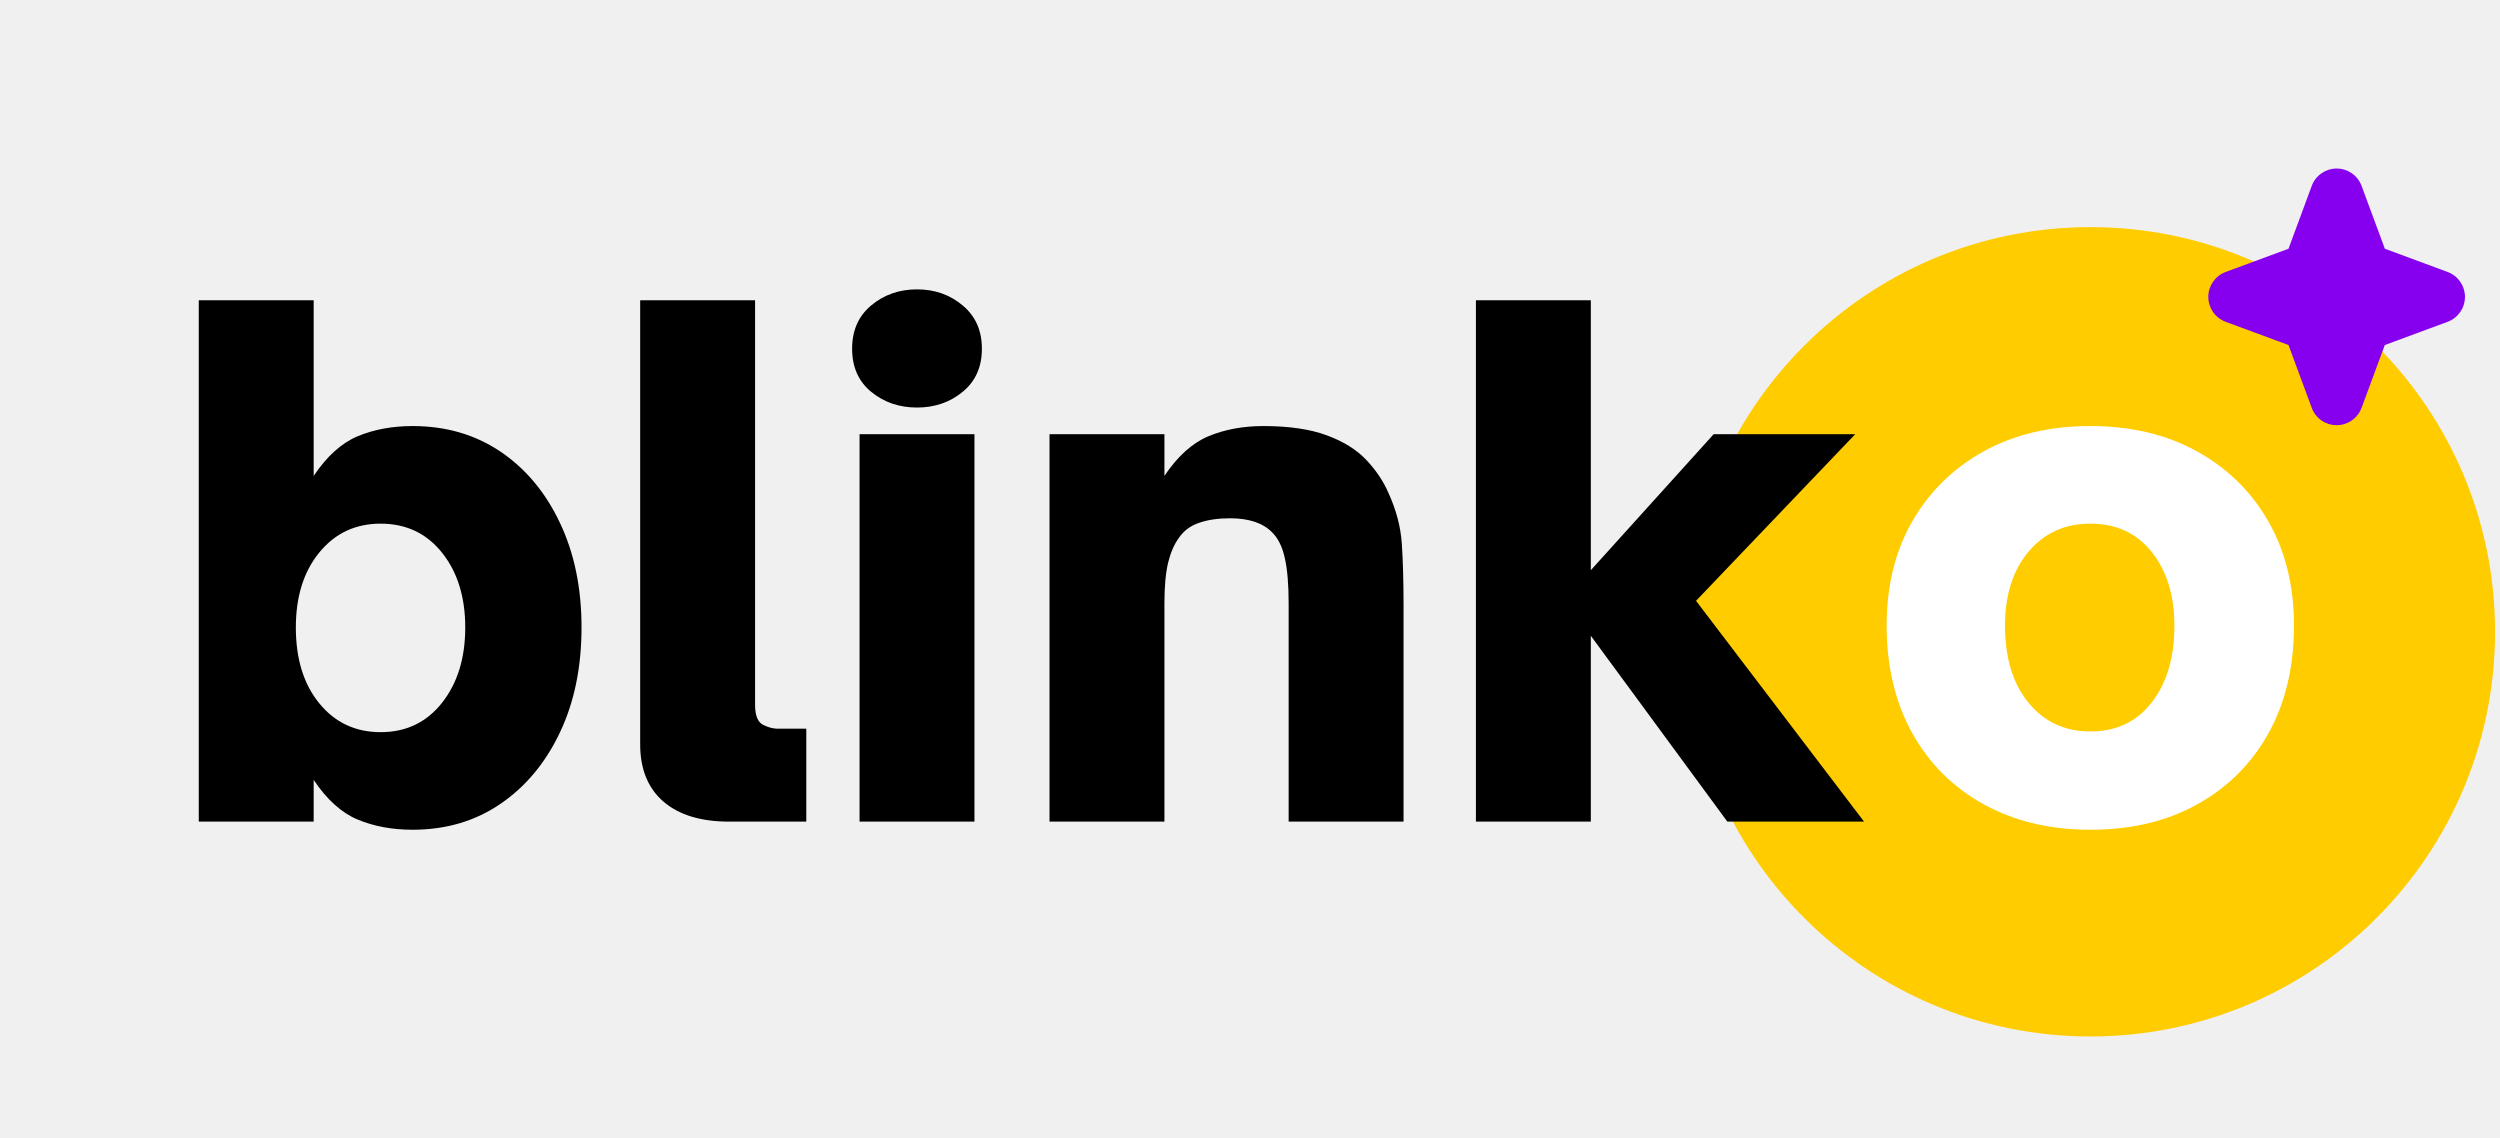
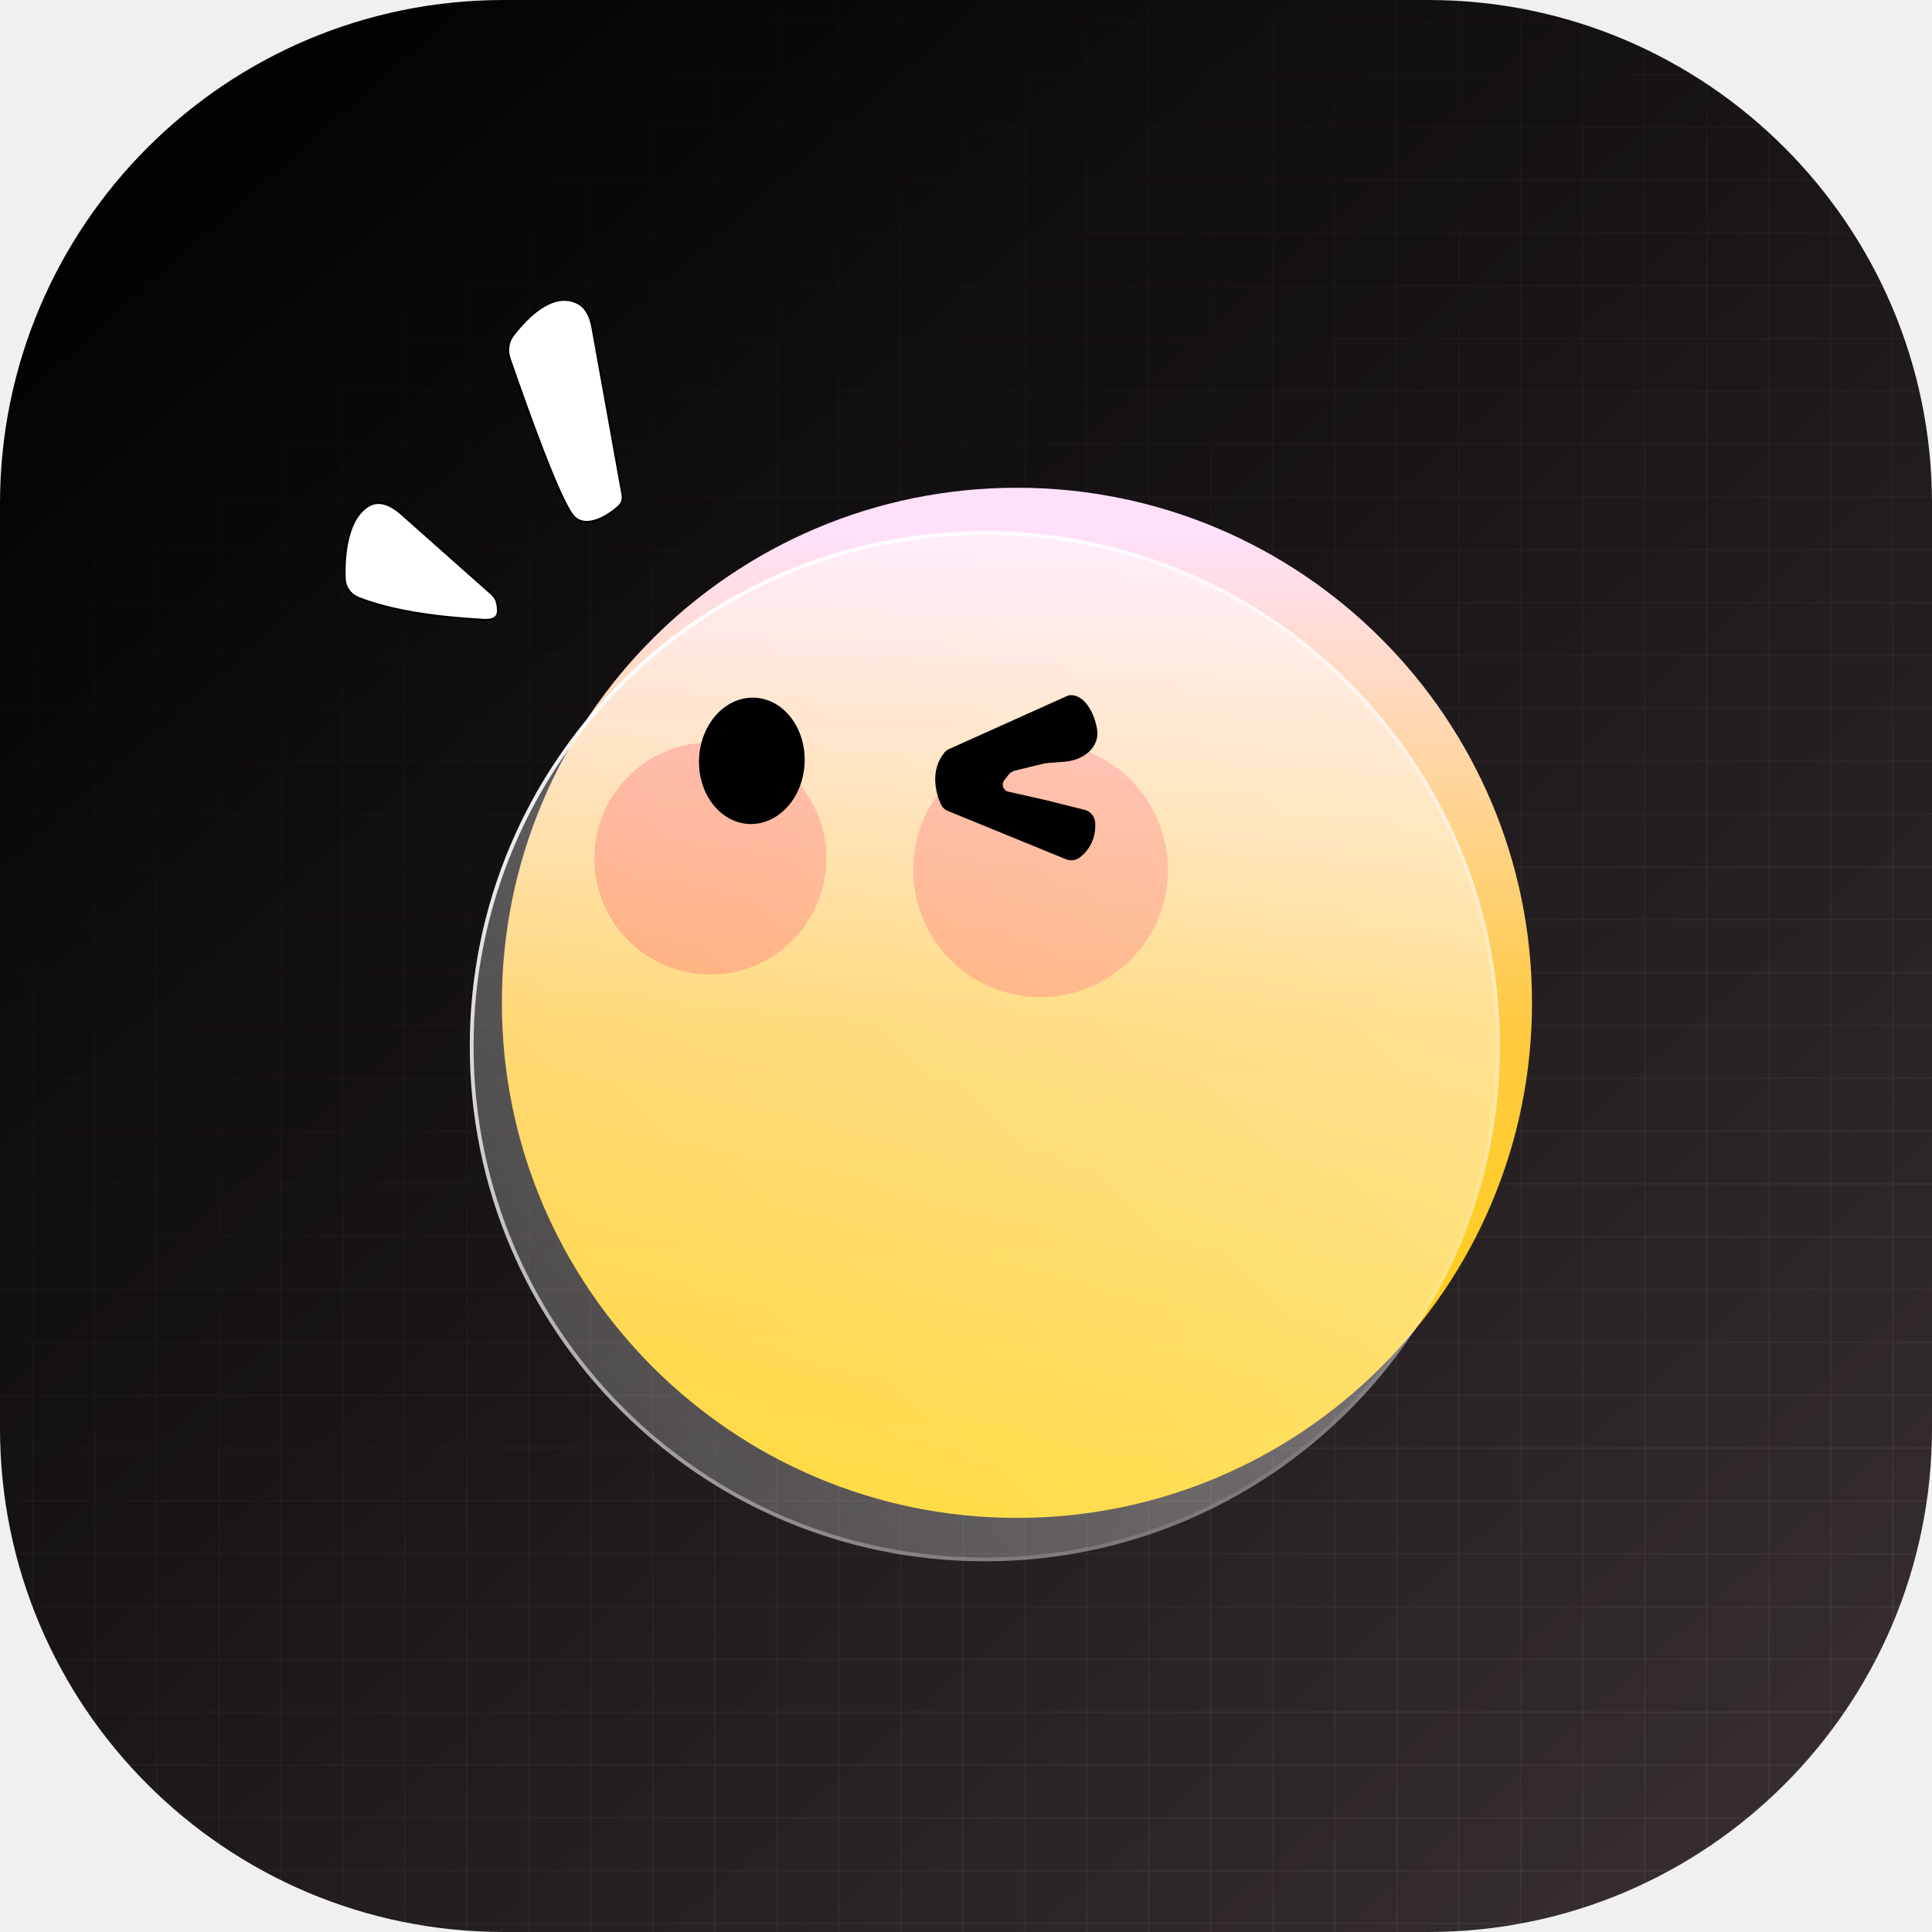
- <svg xmlns="http://www.w3.org/2000/svg" width="301" zoomAndPan="magnify" viewBox="0 0 225.75 102.75" height="137" preserveAspectRatio="xMidYMid meet" version="1.0">
+ <svg xmlns="http://www.w3.org/2000/svg" width="1024" height="1024" viewBox="0 0 1024 1024" fill="none">
+   <g clip-path="url(#clip0_1_3)">
+     <rect width="1024" height="1024" rx="267" fill="url(#paint0_linear_1_3)" />
+     <g style="mix-blend-mode:overlay">
+       <line x1="17.403" y1="-3069" x2="17.403" y2="3881" stroke="white" stroke-opacity="0.2" />
+       <line x1="50.262" y1="-3069" x2="50.262" y2="3881" stroke="white" stroke-opacity="0.2" />
+       <line x1="83.121" y1="-3069" x2="83.121" y2="3881" stroke="white" stroke-opacity="0.2" />
+       <line x1="115.98" y1="-3069" x2="115.98" y2="3881" stroke="white" stroke-opacity="0.2" />
+       <line x1="148.839" y1="-3069" x2="148.839" y2="3881" stroke="white" stroke-opacity="0.2" />
+       <line x1="181.698" y1="-3069" x2="181.698" y2="3881" stroke="white" stroke-opacity="0.2" />
+       <line x1="214.557" y1="-3069" x2="214.557" y2="3881" stroke="white" stroke-opacity="0.2" />
+       <line x1="247.417" y1="-3069" x2="247.417" y2="3881" stroke="white" stroke-opacity="0.2" />
+       <line x1="280.276" y1="-3069" x2="280.276" y2="3881" stroke="white" stroke-opacity="0.2" />
+       <line x1="313.135" y1="-3069" x2="313.135" y2="3881" stroke="white" stroke-opacity="0.2" />
+       <line x1="345.994" y1="-3069" x2="345.994" y2="3881" stroke="white" stroke-opacity="0.2" />
+       <line x1="378.853" y1="-3069" x2="378.853" y2="3881" stroke="white" stroke-opacity="0.2" />
+       <line x1="411.712" y1="-3069" x2="411.712" y2="3881" stroke="white" stroke-opacity="0.2" />
+       <line x1="444.571" y1="-3069" x2="444.571" y2="3881" stroke="white" stroke-opacity="0.2" />
+       <line x1="477.43" y1="-3069" x2="477.43" y2="3881" stroke="white" stroke-opacity="0.2" />
+       <line x1="510.289" y1="-3069" x2="510.289" y2="3881" stroke="white" stroke-opacity="0.2" />
+       <line x1="543.149" y1="-3069" x2="543.149" y2="3881" stroke="white" stroke-opacity="0.2" />
+       <line x1="576.008" y1="-3069" x2="576.008" y2="3881" stroke="white" stroke-opacity="0.2" />
+       <line x1="608.867" y1="-3069" x2="608.867" y2="3881" stroke="white" stroke-opacity="0.2" />
+       <line x1="641.726" y1="-3069" x2="641.726" y2="3881" stroke="white" stroke-opacity="0.2" />
+       <line x1="674.585" y1="-3069" x2="674.585" y2="3881" stroke="white" stroke-opacity="0.2" />
+       <line x1="707.444" y1="-3069" x2="707.444" y2="3881" stroke="white" stroke-opacity="0.2" />
+       <line x1="740.304" y1="-3069" x2="740.304" y2="3881" stroke="white" stroke-opacity="0.2" />
+       <line x1="773.163" y1="-3069" x2="773.163" y2="3881" stroke="white" stroke-opacity="0.2" />
+       <line x1="806.022" y1="-3069" x2="806.022" y2="3881" stroke="white" stroke-opacity="0.2" />
+       <line x1="838.881" y1="-3069" x2="838.881" y2="3881" stroke="white" stroke-opacity="0.2" />
+       <line x1="871.74" y1="-3069" x2="871.74" y2="3881" stroke="white" stroke-opacity="0.2" />
+       <line x1="904.599" y1="-3069" x2="904.599" y2="3881" stroke="white" stroke-opacity="0.2" />
+       <line x1="937.458" y1="-3069" x2="937.458" y2="3881" stroke="white" stroke-opacity="0.2" />
+       <line x1="970.317" y1="-3069" x2="970.317" y2="3881" stroke="white" stroke-opacity="0.2" />
+       <line x1="1003.18" y1="-3069" x2="1003.18" y2="3881" stroke="white" stroke-opacity="0.2" />
+       <line x1="1626.96" y1="11.5" x2="-15.995" y2="11.5" stroke="white" stroke-opacity="0.2" />
+       <line x1="1626.96" y1="39.5" x2="-15.995" y2="39.5" stroke="white" stroke-opacity="0.2" />
+       <line x1="1626.96" y1="67.5" x2="-15.995" y2="67.5" stroke="white" stroke-opacity="0.2" />
+       <line x1="1626.96" y1="95.5" x2="-15.995" y2="95.5" stroke="white" stroke-opacity="0.2" />
+       <line x1="1626.96" y1="123.5" x2="-15.995" y2="123.5" stroke="white" stroke-opacity="0.2" />
+       <line x1="1626.96" y1="151.5" x2="-15.994" y2="151.5" stroke="white" stroke-opacity="0.2" />
+       <line x1="1626.96" y1="179.5" x2="-15.994" y2="179.5" stroke="white" stroke-opacity="0.2" />
+       <line x1="1626.96" y1="207.5" x2="-15.994" y2="207.5" stroke="white" stroke-opacity="0.2" />
+       <line x1="1626.96" y1="235.5" x2="-15.994" y2="235.5" stroke="white" stroke-opacity="0.2" />
+       <line x1="1626.96" y1="263.5" x2="-15.994" y2="263.5" stroke="white" stroke-opacity="0.2" />
+       <line x1="1626.96" y1="291.5" x2="-15.994" y2="291.5" stroke="white" stroke-opacity="0.2" />
+       <line x1="1626.96" y1="319.5" x2="-15.994" y2="319.5" stroke="white" stroke-opacity="0.2" />
+       <line x1="1626.96" y1="347.5" x2="-15.994" y2="347.5" stroke="white" stroke-opacity="0.2" />
+       <line x1="1626.96" y1="375.5" x2="-15.994" y2="375.5" stroke="white" stroke-opacity="0.2" />
+       <line x1="1626.96" y1="403.5" x2="-15.994" y2="403.5" stroke="white" stroke-opacity="0.2" />
+       <line x1="1626.96" y1="431.5" x2="-15.993" y2="431.5" stroke="white" stroke-opacity="0.2" />
+       <line x1="1626.96" y1="459.5" x2="-15.993" y2="459.5" stroke="white" stroke-opacity="0.2" />
+       <line x1="1626.96" y1="487.5" x2="-15.993" y2="487.5" stroke="white" stroke-opacity="0.2" />
+       <line x1="1626.96" y1="515.5" x2="-15.993" y2="515.5" stroke="white" stroke-opacity="0.2" />
+       <line x1="1626.96" y1="543.5" x2="-15.993" y2="543.5" stroke="white" stroke-opacity="0.2" />
+       <line x1="1626.96" y1="571.5" x2="-15.993" y2="571.5" stroke="white" stroke-opacity="0.2" />
+       <line x1="1626.96" y1="599.5" x2="-15.993" y2="599.5" stroke="white" stroke-opacity="0.2" />
+       <line x1="1626.96" y1="627.5" x2="-15.993" y2="627.5" stroke="white" stroke-opacity="0.2" />
+       <line x1="1626.96" y1="655.5" x2="-15.993" y2="655.5" stroke="white" stroke-opacity="0.2" />
+       <line x1="1626.96" y1="683.5" x2="-15.993" y2="683.5" stroke="white" stroke-opacity="0.2" />
+       <line x1="1626.96" y1="711.5" x2="-15.993" y2="711.5" stroke="white" stroke-opacity="0.2" />
+       <line x1="1626.96" y1="739.5" x2="-15.993" y2="739.5" stroke="white" stroke-opacity="0.2" />
+       <line x1="1626.96" y1="767.5" x2="-15.993" y2="767.5" stroke="white" stroke-opacity="0.2" />
+       <line x1="1626.96" y1="795.5" x2="-15.993" y2="795.5" stroke="white" stroke-opacity="0.2" />
+       <line x1="1626.96" y1="823.5" x2="-15.993" y2="823.5" stroke="white" stroke-opacity="0.2" />
+       <line x1="1626.96" y1="851.5" x2="-15.993" y2="851.5" stroke="white" stroke-opacity="0.2" />
+       <line x1="1626.96" y1="879.5" x2="-15.992" y2="879.5" stroke="white" stroke-opacity="0.2" />
+       <line x1="1626.96" y1="907.5" x2="-15.992" y2="907.5" stroke="white" stroke-opacity="0.2" />
+       <line x1="1626.96" y1="935.5" x2="-15.992" y2="935.5" stroke="white" stroke-opacity="0.2" />
+       <line x1="1626.96" y1="963.5" x2="-15.992" y2="963.5" stroke="white" stroke-opacity="0.2" />
+       <line x1="1626.96" y1="991.5" x2="-15.992" y2="991.5" stroke="white" stroke-opacity="0.2" />
+       <line x1="1626.96" y1="1019.5" x2="-15.992" y2="1019.5" stroke="white" stroke-opacity="0.2" />
+     </g>
+     <circle cx="539" cy="531.521" r="273" fill="url(#paint1_linear_1_3)" />
+     <path d="M196.206 267.647C184.176 273.707 182.142 294.177 182.763 306.932C182.98 311.386 185.812 315.214 189.96 316.852C213.92 326.313 246.186 327.787 255.979 328.481C264.787 329.105 264.339 324.454 263.493 319.88C263.148 318.011 262.198 316.289 260.776 315.027L212.568 272.269C207.954 268.178 201.713 264.873 196.206 267.647Z" fill="white" stroke="black" />
+     <path d="M305.971 160.544C293.123 154.358 279.891 167.481 271.949 177.767C269.257 181.255 268.693 185.871 270.138 190.034C280.064 218.641 297.012 266.106 304.132 273.728C310.69 280.748 322.672 273.372 328.238 268.037C329.803 266.537 330.283 264.316 329.899 262.182L313.962 173.644C313.008 168.341 310.826 162.881 305.971 160.544Z" fill="white" stroke="black" />
+     <circle opacity="0.37" cx="376.5" cy="455.021" r="61.5" fill="#FF2E3C" />
+     <circle opacity="0.37" cx="551.5" cy="461.021" r="67.5" fill="#FF2E3C" />
+     <g filter="url(#filter0_b_1_3)">
+       <circle cx="522" cy="554.521" r="273" fill="url(#paint2_linear_1_3)" />
+       <circle cx="522" cy="554.521" r="272" stroke="url(#paint3_linear_1_3)" stroke-width="2" />
+     </g>
+     <path d="M565.623 369.415L503.25 397.459C502.424 397.83 501.667 398.35 501.085 399.043C493.406 408.186 496.293 420.291 499.412 426.57C500.06 427.874 501.224 428.817 502.572 429.368L565.143 454.945C567.52 455.916 570.237 455.509 572.224 453.883L572.665 453.523C577.307 449.724 580 444.042 580 438.043V436.486C580 433.274 577.814 430.475 574.698 429.695L554 424.521L534.351 420.1C534.117 420.047 533.888 419.976 533.667 419.885C531.04 418.812 530.148 415.536 531.87 413.28L533.997 410.491C534.969 409.216 536.35 408.314 537.907 407.936L553.448 404.155C553.815 404.066 554.189 404.007 554.566 403.978L564.28 403.23C573.822 402.496 582.598 395.872 580.955 386.444C579.297 376.925 573.954 368.77 567.458 368.937C566.82 368.953 566.205 369.154 565.623 369.415Z" fill="black" stroke="black" />
+     <ellipse cx="398.491" cy="403.257" rx="28" ry="33.5" transform="rotate(2.60014 398.491 403.257)" fill="black" />
+   </g>
  <defs>
-     <g />
-     <clipPath id="cee962606f">
-       <path d="M 152.219 20.508 L 225.305 20.508 L 225.305 93.594 L 152.219 93.594 Z M 152.219 20.508 " clip-rule="nonzero" />
-     </clipPath>
-     <clipPath id="5e32207b0d">
-       <path d="M 188.762 20.508 C 168.582 20.508 152.219 36.867 152.219 57.051 C 152.219 77.234 168.582 93.594 188.762 93.594 C 208.945 93.594 225.305 77.234 225.305 57.051 C 225.305 36.867 208.945 20.508 188.762 20.508 Z M 188.762 20.508 " clip-rule="nonzero" />
-     </clipPath>
-     <clipPath id="1202bea04d">
-       <path d="M 214 14.41 L 225.352 14.41 L 225.352 42.84 L 214 42.84 Z M 214 14.41 " clip-rule="nonzero" />
-     </clipPath>
-     <clipPath id="f0b1b02d8e">
-       <path d="M 199.348 15 L 225.352 15 L 225.352 42.84 L 199.348 42.84 Z M 199.348 15 " clip-rule="nonzero" />
+     <filter id="filter0_b_1_3" x="196.7" y="229.221" width="650.6" height="650.6" filterUnits="userSpaceOnUse" color-interpolation-filters="sRGB">
+       <feFlood flood-opacity="0" result="BackgroundImageFix" />
+       <feGaussianBlur in="BackgroundImageFix" stdDeviation="26.15" />
+       <feComposite in2="SourceAlpha" operator="in" result="effect1_backgroundBlur_1_3" />
+       <feBlend mode="normal" in="SourceGraphic" in2="effect1_backgroundBlur_1_3" result="shape" />
+     </filter>
+     <linearGradient id="paint0_linear_1_3" x1="69" y1="48.5" x2="908" y2="998" gradientUnits="userSpaceOnUse">
+       <stop />
+       <stop offset="1" stop-color="#20171B" stop-opacity="0.9" />
+     </linearGradient>
+     <linearGradient id="paint1_linear_1_3" x1="539.041" y1="826.505" x2="539.041" y2="283.356" gradientUnits="userSpaceOnUse">
+       <stop stop-color="#FFD000" />
+       <stop offset="0.52" stop-color="#FFCA40" />
+       <stop offset="1" stop-color="#FFE0F9" />
+     </linearGradient>
+     <linearGradient id="paint2_linear_1_3" x1="279.825" y1="796.696" x2="764.175" y2="312.346" gradientUnits="userSpaceOnUse">
+       <stop stop-color="white" stop-opacity="0.2" />
+       <stop offset="1" stop-color="white" stop-opacity="0.49" />
+     </linearGradient>
+     <linearGradient id="paint3_linear_1_3" x1="287.541" y1="324.463" x2="743.946" y2="812.465" gradientUnits="userSpaceOnUse">
+       <stop stop-color="white" />
+       <stop offset="1" stop-color="white" stop-opacity="0" />
+     </linearGradient>
+     <clipPath id="clip0_1_3">
+       <rect width="1024" height="1024" rx="267" fill="white" />
    </clipPath>
  </defs>
-   <g clip-path="url(#cee962606f)">
-     <g clip-path="url(#5e32207b0d)">
-       <path fill="#ffcc00" d="M 152.219 20.508 L 225.305 20.508 L 225.305 93.594 L 152.219 93.594 Z M 152.219 20.508 " fill-opacity="1" fill-rule="nonzero" />
-     </g>
-   </g>
-   <g fill="#000000" fill-opacity="1">
-     <g transform="translate(14.55875, 74.19188)">
-       <g>
-         <path d="M 22.703 0.734 C 20.859 0.734 19.203 0.426 17.734 -0.188 C 16.273 -0.801 14.953 -1.992 13.766 -3.766 L 13.766 0 L 3.391 0 L 3.391 -47.078 L 13.766 -47.078 L 13.766 -31.219 C 14.953 -32.988 16.273 -34.18 17.734 -34.797 C 19.203 -35.41 20.859 -35.719 22.703 -35.719 C 25.711 -35.719 28.359 -34.945 30.641 -33.406 C 32.922 -31.863 34.707 -29.723 36 -26.984 C 37.301 -24.254 37.953 -21.102 37.953 -17.531 C 37.953 -13.945 37.301 -10.785 36 -8.047 C 34.707 -5.316 32.922 -3.172 30.641 -1.609 C 28.359 -0.047 25.711 0.734 22.703 0.734 Z M 19.812 -8.078 C 22.113 -8.078 23.961 -8.961 25.359 -10.734 C 26.754 -12.504 27.453 -14.77 27.453 -17.531 C 27.453 -20.281 26.754 -22.531 25.359 -24.281 C 23.961 -26.031 22.113 -26.906 19.812 -26.906 C 17.539 -26.906 15.695 -26.039 14.281 -24.312 C 12.863 -22.582 12.156 -20.32 12.156 -17.531 C 12.156 -14.688 12.863 -12.398 14.281 -10.672 C 15.695 -8.941 17.539 -8.078 19.812 -8.078 Z M 19.812 -8.078 " />
-       </g>
-     </g>
-   </g>
-   <g fill="#000000" fill-opacity="1">
-     <g transform="translate(54.60512, 74.19188)">
-       <g>
-         <path d="M 18.203 0 L 11.234 0 C 8.68 0 6.703 -0.602 5.297 -1.812 C 3.898 -3.031 3.203 -4.75 3.203 -6.969 L 3.203 -47.078 L 13.578 -47.078 L 13.578 -10.547 C 13.578 -9.598 13.812 -9 14.281 -8.75 C 14.758 -8.508 15.203 -8.391 15.609 -8.391 L 18.203 -8.391 Z M 18.203 0 " />
-       </g>
-     </g>
-   </g>
-   <g fill="#000000" fill-opacity="1">
-     <g transform="translate(74.22723, 74.19188)">
-       <g>
-         <path d="M 8.578 -37.391 C 6.973 -37.391 5.594 -37.863 4.438 -38.812 C 3.289 -39.758 2.719 -41.055 2.719 -42.703 C 2.719 -44.348 3.289 -45.648 4.438 -46.609 C 5.594 -47.578 6.973 -48.062 8.578 -48.062 C 10.18 -48.062 11.555 -47.578 12.703 -46.609 C 13.859 -45.648 14.438 -44.348 14.438 -42.703 C 14.438 -41.055 13.859 -39.758 12.703 -38.812 C 11.555 -37.863 10.18 -37.391 8.578 -37.391 Z M 13.766 0 L 3.391 0 L 3.391 -34.984 L 13.766 -34.984 Z M 13.766 0 " />
-       </g>
-     </g>
-   </g>
-   <g fill="#000000" fill-opacity="1">
-     <g transform="translate(91.38114, 74.19188)">
-       <g>
-         <path d="M 13.766 0 L 3.391 0 L 3.391 -34.984 L 13.766 -34.984 L 13.766 -31.219 C 14.953 -32.988 16.273 -34.18 17.734 -34.797 C 19.203 -35.41 20.859 -35.719 22.703 -35.719 C 25.004 -35.719 26.906 -35.441 28.406 -34.891 C 29.914 -34.336 31.109 -33.598 31.984 -32.672 C 32.867 -31.742 33.539 -30.742 34 -29.672 C 34.695 -28.148 35.098 -26.629 35.203 -25.109 C 35.305 -23.586 35.359 -21.738 35.359 -19.562 L 35.359 0 L 24.984 0 L 24.984 -19.688 C 24.984 -21.414 24.867 -22.781 24.641 -23.781 C 24.422 -24.789 24.047 -25.562 23.516 -26.094 C 22.691 -26.957 21.414 -27.391 19.688 -27.391 C 18.613 -27.391 17.688 -27.254 16.906 -26.984 C 16.125 -26.723 15.508 -26.266 15.062 -25.609 C 14.645 -25.035 14.32 -24.285 14.094 -23.359 C 13.875 -22.43 13.766 -21.207 13.766 -19.688 Z M 13.766 0 " />
-       </g>
-     </g>
-   </g>
-   <g fill="#000000" fill-opacity="1">
-     <g transform="translate(129.8849, 74.19188)">
-       <g>
-         <path d="M 13.766 0 L 3.391 0 L 3.391 -47.078 L 13.766 -47.078 L 13.766 -22.703 L 24.859 -34.984 L 37.641 -34.984 L 23.266 -19.938 L 38.438 0 L 26.094 0 L 13.766 -16.781 Z M 13.766 0 " />
-       </g>
-     </g>
-   </g>
-   <g clip-path="url(#1202bea04d)">
-     <path fill="#0077b6" d="M 279.398 50.133 L 258.055 42.23 L 250.082 16.109 C 249.777 15.102 248.844 14.41 247.789 14.41 C 246.738 14.41 245.805 15.102 245.496 16.109 L 237.527 42.23 L 216.18 50.133 C 215.238 50.484 214.613 51.379 214.613 52.383 C 214.613 53.387 215.238 54.285 216.18 54.633 L 237.516 62.531 L 245.488 89.449 C 245.793 90.469 246.727 91.164 247.789 91.164 C 248.852 91.164 249.789 90.469 250.09 89.449 L 258.062 62.527 L 279.402 54.629 C 280.34 54.285 280.965 53.387 280.965 52.383 C 280.965 51.379 280.34 50.484 279.398 50.133 Z M 279.398 50.133 " fill-opacity="1" fill-rule="nonzero" />
-   </g>
-   <g clip-path="url(#f0b1b02d8e)">
-     <path fill="#8600ef" d="M 231.426 76.52 L 225.875 74.465 L 223.715 66.551 C 223.434 65.504 222.484 64.781 221.406 64.781 C 220.324 64.781 219.375 65.504 219.09 66.547 L 216.93 74.465 L 211.383 76.516 C 210.441 76.863 209.816 77.766 209.816 78.766 C 209.816 79.77 210.441 80.668 211.383 81.016 L 216.902 83.062 L 219.078 91.75 C 219.348 92.816 220.305 93.566 221.406 93.566 C 222.504 93.566 223.461 92.816 223.73 91.75 L 225.906 83.062 L 231.426 81.016 C 232.367 80.668 232.992 79.77 232.992 78.766 C 232.992 77.766 232.367 76.863 231.426 76.52 Z M 221.02 24.559 L 215.352 22.461 L 213.25 16.785 C 212.902 15.844 212.004 15.219 211 15.219 C 209.996 15.219 209.098 15.844 208.75 16.785 L 206.652 22.461 L 200.977 24.559 C 200.035 24.91 199.41 25.805 199.41 26.809 C 199.41 27.812 200.035 28.711 200.977 29.059 L 206.652 31.156 L 208.75 36.828 C 209.098 37.773 209.996 38.395 211 38.395 C 212 38.395 212.898 37.773 213.25 36.828 L 215.348 31.156 L 221.02 29.059 C 221.965 28.707 222.586 27.812 222.586 26.809 C 222.586 25.805 221.965 24.91 221.02 24.559 Z M 221.02 24.559 " fill-opacity="1" fill-rule="nonzero" />
-   </g>
-   <g fill="#ffffff" fill-opacity="1">
-     <g transform="translate(168.396, 74.19188)">
-       <g>
-         <path d="M 20.359 0.734 C 16.742 0.734 13.547 -0.023 10.766 -1.547 C 7.992 -3.066 5.832 -5.211 4.281 -7.984 C 2.738 -10.766 1.969 -14.004 1.969 -17.703 C 1.969 -21.285 2.738 -24.422 4.281 -27.109 C 5.832 -29.805 7.984 -31.914 10.734 -33.438 C 13.492 -34.957 16.703 -35.719 20.359 -35.719 C 24.023 -35.719 27.234 -34.957 29.984 -33.438 C 32.742 -31.914 34.895 -29.805 36.438 -27.109 C 37.977 -24.422 38.75 -21.285 38.75 -17.703 C 38.75 -14.004 37.988 -10.773 36.469 -8.016 C 34.945 -5.266 32.805 -3.117 30.047 -1.578 C 27.297 -0.035 24.066 0.734 20.359 0.734 Z M 20.359 -8.141 C 22.703 -8.141 24.551 -9.016 25.906 -10.766 C 27.27 -12.516 27.953 -14.828 27.953 -17.703 C 27.953 -20.422 27.27 -22.633 25.906 -24.344 C 24.551 -26.051 22.703 -26.906 20.359 -26.906 C 18.055 -26.906 16.195 -26.062 14.781 -24.375 C 13.363 -22.688 12.656 -20.461 12.656 -17.703 C 12.656 -14.785 13.363 -12.461 14.781 -10.734 C 16.195 -9.004 18.055 -8.141 20.359 -8.141 Z M 20.359 -8.141 " />
-       </g>
-     </g>
-   </g>
</svg>
